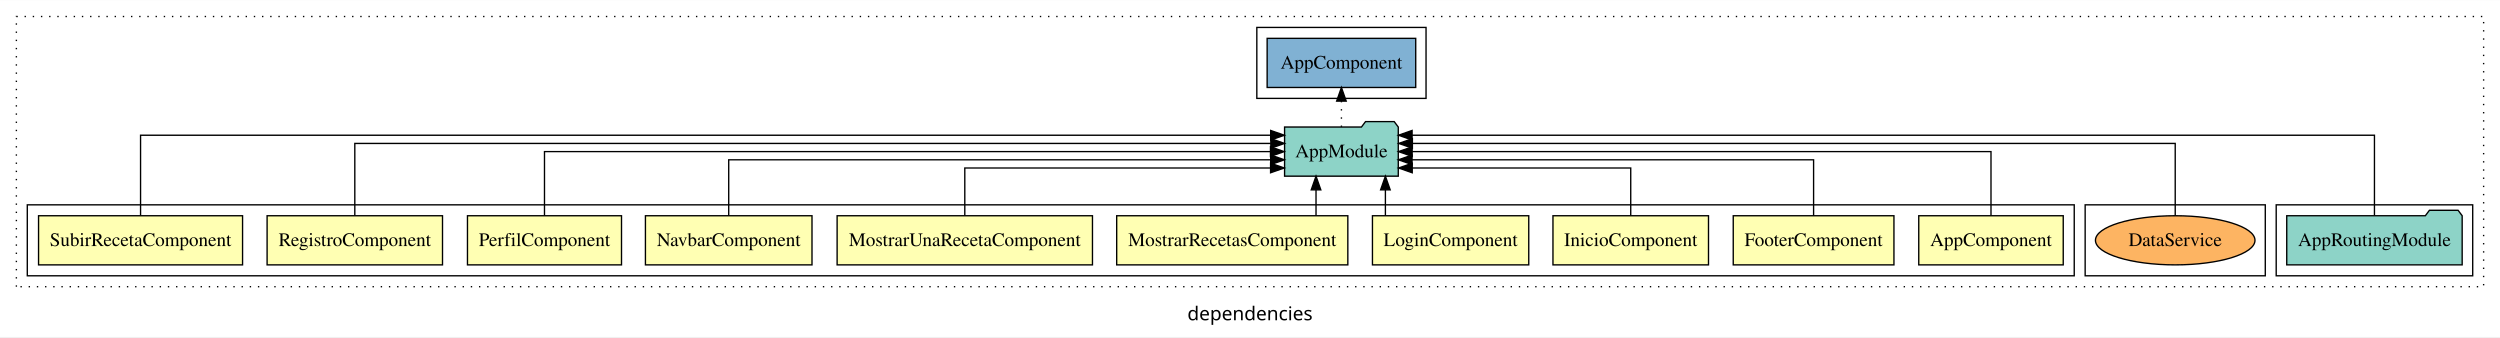
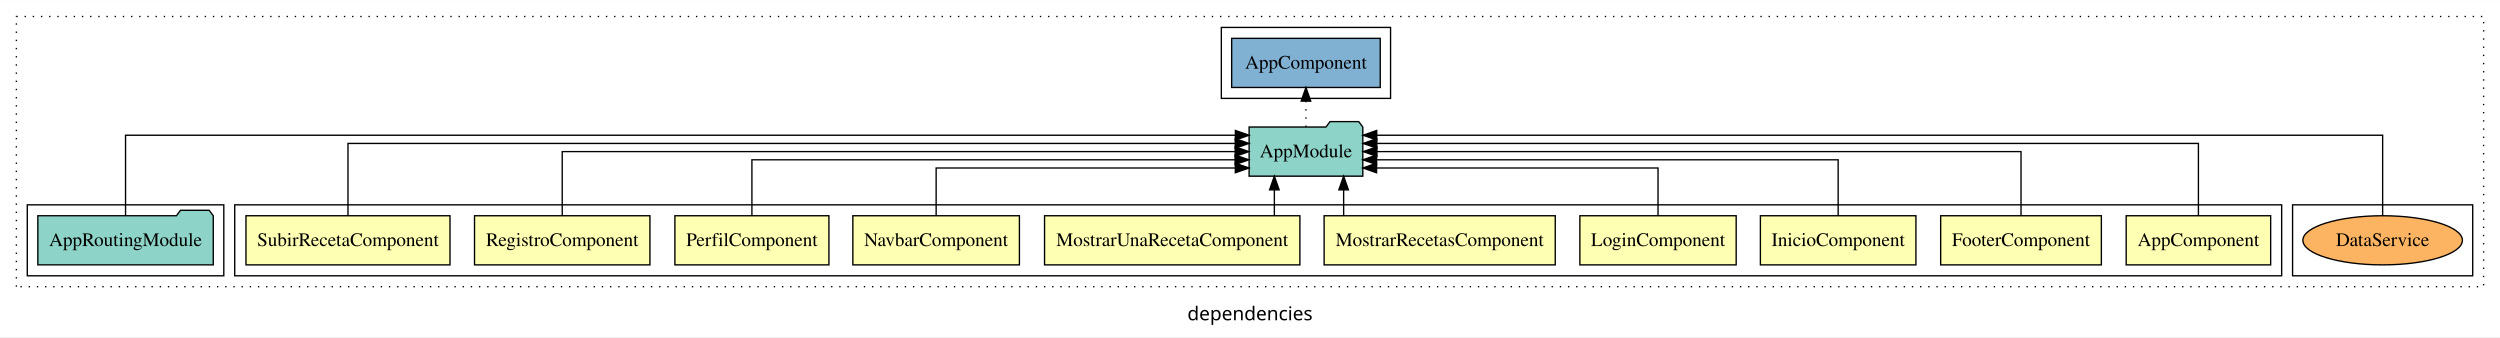
<svg xmlns="http://www.w3.org/2000/svg" width="1832pt" height="247pt" viewBox="0.00 0.00 1832.00 246.80">
  <g id="graph0" class="graph" transform="scale(1 1) rotate(0) translate(4 242.8)">
    <polygon fill="white" stroke="transparent" points="-4,4 -4,-242.8 1828,-242.8 1828,4 -4,4" />
    <text text-anchor="middle" x="912" y="-8.2" font-family="sans-serif" font-size="14.00">dependencies</text>
    <g id="clust1" class="cluster">
      <polygon fill="none" stroke="black" stroke-dasharray="1,5" points="8,-32.8 8,-230.8 1816,-230.8 1816,-32.8 8,-32.8" />
    </g>
-     <g id="clust13" class="cluster">
-       <polygon fill="none" stroke="black" points="1664,-40.8 1664,-92.8 1808,-92.8 1808,-40.8 1664,-40.8" />
+     <g id="clust16" class="cluster">
+       <polygon fill="none" stroke="black" points="1676,-40.8 1676,-92.8 1808,-92.8 1808,-40.8 1676,-40.8" />
    </g>
    <g id="clust15" class="cluster">
-       <polygon fill="none" stroke="black" points="917,-170.8 917,-222.8 1041,-222.8 1041,-170.8 917,-170.8" />
-     </g>
-     <g id="clust16" class="cluster">
-       <polygon fill="none" stroke="black" points="1524,-40.8 1524,-92.8 1656,-92.8 1656,-40.8 1524,-40.8" />
+       <polygon fill="none" stroke="black" points="891,-170.8 891,-222.8 1015,-222.8 1015,-170.8 891,-170.8" />
    </g>
    <g id="clust2" class="cluster">
-       <polygon fill="none" stroke="black" points="16,-40.8 16,-92.8 1516,-92.8 1516,-40.8 16,-40.8" />
+       <polygon fill="none" stroke="black" points="168,-40.8 168,-92.8 1668,-92.8 1668,-40.8 168,-40.8" />
+     </g>
+     <g id="clust13" class="cluster">
+       <polygon fill="none" stroke="black" points="16,-40.8 16,-92.8 160,-92.8 160,-40.8 16,-40.8" />
    </g>
    <g id="node1" class="node">
-       <polygon fill="#ffffb3" stroke="black" points="1507.94,-84.8 1402.06,-84.8 1402.06,-48.8 1507.94,-48.8 1507.94,-84.8" />
-       <text text-anchor="middle" x="1455" y="-62.6" font-family="Times,serif" font-size="14.00">AppComponent</text>
+       <polygon fill="#ffffb3" stroke="black" points="1659.94,-84.8 1554.06,-84.8 1554.06,-48.8 1659.94,-48.8 1659.94,-84.8" />
+       <text text-anchor="middle" x="1607" y="-62.6" font-family="Times,serif" font-size="14.00">AppComponent</text>
    </g>
    <g id="node11" class="node">
-       <polygon fill="#8dd3c7" stroke="black" points="1020.66,-149.8 1017.66,-153.8 996.66,-153.8 993.66,-149.8 937.34,-149.8 937.34,-113.8 1020.66,-113.8 1020.66,-149.8" />
-       <text text-anchor="middle" x="979" y="-127.6" font-family="Times,serif" font-size="14.00">AppModule</text>
+       <polygon fill="#8dd3c7" stroke="black" points="994.66,-149.8 991.66,-153.8 970.66,-153.8 967.66,-149.8 911.34,-149.8 911.34,-113.8 994.66,-113.8 994.66,-149.8" />
+       <text text-anchor="middle" x="953" y="-127.6" font-family="Times,serif" font-size="14.00">AppModule</text>
    </g>
    <g id="edge1" class="edge">
-       <path fill="none" stroke="black" d="M1455,-84.91C1455,-104.14 1455,-131.8 1455,-131.8 1455,-131.8 1030.82,-131.8 1030.82,-131.8" />
-       <polygon fill="black" stroke="black" points="1030.82,-128.3 1020.82,-131.8 1030.82,-135.3 1030.82,-128.3" />
+       <path fill="none" stroke="black" d="M1607,-85.08C1607,-106.12 1607,-137.8 1607,-137.8 1607,-137.8 1004.91,-137.8 1004.91,-137.8" />
+       <polygon fill="black" stroke="black" points="1004.91,-134.3 994.91,-137.8 1004.91,-141.3 1004.91,-134.3" />
    </g>
    <g id="node2" class="node">
-       <polygon fill="#ffffb3" stroke="black" points="1383.88,-84.8 1266.12,-84.8 1266.12,-48.8 1383.88,-48.8 1383.88,-84.8" />
-       <text text-anchor="middle" x="1325" y="-62.6" font-family="Times,serif" font-size="14.00">FooterComponent</text>
+       <polygon fill="#ffffb3" stroke="black" points="1535.88,-84.8 1418.12,-84.8 1418.12,-48.8 1535.88,-48.8 1535.88,-84.8" />
+       <text text-anchor="middle" x="1477" y="-62.6" font-family="Times,serif" font-size="14.00">FooterComponent</text>
    </g>
    <g id="edge2" class="edge">
-       <path fill="none" stroke="black" d="M1325,-84.82C1325,-102.17 1325,-125.8 1325,-125.8 1325,-125.8 1030.74,-125.8 1030.74,-125.8" />
-       <polygon fill="black" stroke="black" points="1030.74,-122.3 1020.74,-125.8 1030.74,-129.3 1030.74,-122.3" />
+       <path fill="none" stroke="black" d="M1477,-84.91C1477,-104.14 1477,-131.8 1477,-131.8 1477,-131.8 1005,-131.8 1005,-131.8" />
+       <polygon fill="black" stroke="black" points="1005,-128.3 995,-131.8 1005,-135.3 1005,-128.3" />
    </g>
    <g id="node3" class="node">
-       <polygon fill="#ffffb3" stroke="black" points="1247.99,-84.8 1134.01,-84.8 1134.01,-48.8 1247.99,-48.8 1247.99,-84.8" />
-       <text text-anchor="middle" x="1191" y="-62.6" font-family="Times,serif" font-size="14.00">InicioComponent</text>
+       <polygon fill="#ffffb3" stroke="black" points="1399.99,-84.8 1286.01,-84.8 1286.01,-48.8 1399.99,-48.8 1399.99,-84.8" />
+       <text text-anchor="middle" x="1343" y="-62.6" font-family="Times,serif" font-size="14.00">InicioComponent</text>
    </g>
    <g id="edge3" class="edge">
-       <path fill="none" stroke="black" d="M1191,-85.04C1191,-100.37 1191,-119.8 1191,-119.8 1191,-119.8 1030.88,-119.8 1030.88,-119.8" />
-       <polygon fill="black" stroke="black" points="1030.88,-116.3 1020.88,-119.8 1030.88,-123.3 1030.88,-116.3" />
+       <path fill="none" stroke="black" d="M1343,-84.82C1343,-102.17 1343,-125.8 1343,-125.8 1343,-125.8 1004.74,-125.8 1004.74,-125.8" />
+       <polygon fill="black" stroke="black" points="1004.74,-122.3 994.74,-125.8 1004.74,-129.3 1004.74,-122.3" />
    </g>
    <g id="node4" class="node">
-       <polygon fill="#ffffb3" stroke="black" points="1116.27,-84.8 1001.73,-84.8 1001.73,-48.8 1116.27,-48.8 1116.27,-84.8" />
-       <text text-anchor="middle" x="1059" y="-62.6" font-family="Times,serif" font-size="14.00">LoginComponent</text>
+       <polygon fill="#ffffb3" stroke="black" points="1268.27,-84.8 1153.73,-84.8 1153.73,-48.8 1268.27,-48.8 1268.27,-84.8" />
+       <text text-anchor="middle" x="1211" y="-62.6" font-family="Times,serif" font-size="14.00">LoginComponent</text>
    </g>
    <g id="edge4" class="edge">
-       <path fill="none" stroke="black" d="M1011.22,-84.91C1011.22,-84.91 1011.22,-103.79 1011.22,-103.79" />
-       <polygon fill="black" stroke="black" points="1007.72,-103.79 1011.22,-113.79 1014.72,-103.79 1007.72,-103.79" />
+       <path fill="none" stroke="black" d="M1211,-85.04C1211,-100.37 1211,-119.8 1211,-119.8 1211,-119.8 1004.74,-119.8 1004.74,-119.8" />
+       <polygon fill="black" stroke="black" points="1004.74,-116.3 994.74,-119.8 1004.74,-123.3 1004.74,-116.3" />
    </g>
    <g id="node5" class="node">
-       <polygon fill="#ffffb3" stroke="black" points="983.69,-84.8 814.31,-84.8 814.31,-48.8 983.69,-48.8 983.69,-84.8" />
-       <text text-anchor="middle" x="899" y="-62.6" font-family="Times,serif" font-size="14.00">MostrarRecetasComponent</text>
+       <polygon fill="#ffffb3" stroke="black" points="1135.69,-84.8 966.31,-84.8 966.31,-48.8 1135.69,-48.8 1135.69,-84.8" />
+       <text text-anchor="middle" x="1051" y="-62.6" font-family="Times,serif" font-size="14.00">MostrarRecetasComponent</text>
    </g>
    <g id="edge5" class="edge">
-       <path fill="none" stroke="black" d="M960.38,-84.91C960.38,-84.91 960.38,-103.79 960.38,-103.79" />
-       <polygon fill="black" stroke="black" points="956.88,-103.79 960.38,-113.79 963.88,-103.79 956.88,-103.79" />
+       <path fill="none" stroke="black" d="M980.62,-84.91C980.62,-84.91 980.62,-103.79 980.62,-103.79" />
+       <polygon fill="black" stroke="black" points="977.12,-103.79 980.62,-113.79 984.12,-103.79 977.12,-103.79" />
    </g>
    <g id="node6" class="node">
-       <polygon fill="#ffffb3" stroke="black" points="796.56,-84.8 609.44,-84.8 609.44,-48.8 796.56,-48.8 796.56,-84.8" />
-       <text text-anchor="middle" x="703" y="-62.6" font-family="Times,serif" font-size="14.00">MostrarUnaRecetaComponent</text>
+       <polygon fill="#ffffb3" stroke="black" points="948.56,-84.8 761.44,-84.8 761.44,-48.8 948.56,-48.8 948.56,-84.8" />
+       <text text-anchor="middle" x="855" y="-62.6" font-family="Times,serif" font-size="14.00">MostrarUnaRecetaComponent</text>
    </g>
    <g id="edge6" class="edge">
-       <path fill="none" stroke="black" d="M703,-85.04C703,-100.37 703,-119.8 703,-119.8 703,-119.8 927.08,-119.8 927.08,-119.8" />
-       <polygon fill="black" stroke="black" points="927.08,-123.3 937.08,-119.8 927.08,-116.3 927.08,-123.3" />
+       <path fill="none" stroke="black" d="M929.85,-84.91C929.85,-84.91 929.85,-103.79 929.85,-103.79" />
+       <polygon fill="black" stroke="black" points="926.35,-103.79 929.85,-113.79 933.35,-103.79 926.35,-103.79" />
    </g>
    <g id="node7" class="node">
-       <polygon fill="#ffffb3" stroke="black" points="591.03,-84.8 468.97,-84.8 468.97,-48.8 591.03,-48.8 591.03,-84.8" />
-       <text text-anchor="middle" x="530" y="-62.6" font-family="Times,serif" font-size="14.00">NavbarComponent</text>
+       <polygon fill="#ffffb3" stroke="black" points="743.03,-84.8 620.97,-84.8 620.97,-48.8 743.03,-48.8 743.03,-84.8" />
+       <text text-anchor="middle" x="682" y="-62.6" font-family="Times,serif" font-size="14.00">NavbarComponent</text>
    </g>
    <g id="edge7" class="edge">
-       <path fill="none" stroke="black" d="M530,-84.82C530,-102.17 530,-125.8 530,-125.8 530,-125.8 927.16,-125.8 927.16,-125.8" />
-       <polygon fill="black" stroke="black" points="927.16,-129.3 937.16,-125.8 927.16,-122.3 927.16,-129.3" />
+       <path fill="none" stroke="black" d="M682,-85.04C682,-100.37 682,-119.8 682,-119.8 682,-119.8 901.25,-119.8 901.25,-119.8" />
+       <polygon fill="black" stroke="black" points="901.25,-123.3 911.25,-119.8 901.25,-116.3 901.25,-123.3" />
    </g>
    <g id="node8" class="node">
-       <polygon fill="#ffffb3" stroke="black" points="451.44,-84.8 338.56,-84.8 338.56,-48.8 451.44,-48.8 451.44,-84.8" />
-       <text text-anchor="middle" x="395" y="-62.6" font-family="Times,serif" font-size="14.00">PerfilComponent</text>
+       <polygon fill="#ffffb3" stroke="black" points="603.44,-84.8 490.56,-84.8 490.56,-48.8 603.44,-48.8 603.44,-84.8" />
+       <text text-anchor="middle" x="547" y="-62.6" font-family="Times,serif" font-size="14.00">PerfilComponent</text>
    </g>
    <g id="edge8" class="edge">
-       <path fill="none" stroke="black" d="M395,-84.91C395,-104.14 395,-131.8 395,-131.8 395,-131.8 927,-131.8 927,-131.8" />
-       <polygon fill="black" stroke="black" points="927,-135.3 937,-131.8 927,-128.3 927,-135.3" />
+       <path fill="none" stroke="black" d="M547,-84.82C547,-102.17 547,-125.8 547,-125.8 547,-125.8 901.08,-125.8 901.08,-125.8" />
+       <polygon fill="black" stroke="black" points="901.08,-129.3 911.08,-125.8 901.08,-122.3 901.08,-129.3" />
    </g>
    <g id="node9" class="node">
-       <polygon fill="#ffffb3" stroke="black" points="320.27,-84.8 191.73,-84.8 191.73,-48.8 320.27,-48.8 320.27,-84.8" />
-       <text text-anchor="middle" x="256" y="-62.6" font-family="Times,serif" font-size="14.00">RegistroComponent</text>
+       <polygon fill="#ffffb3" stroke="black" points="472.27,-84.8 343.73,-84.8 343.73,-48.8 472.27,-48.8 472.27,-84.8" />
+       <text text-anchor="middle" x="408" y="-62.6" font-family="Times,serif" font-size="14.00">RegistroComponent</text>
    </g>
    <g id="edge9" class="edge">
-       <path fill="none" stroke="black" d="M256,-85.08C256,-106.12 256,-137.8 256,-137.8 256,-137.8 927.27,-137.8 927.27,-137.8" />
-       <polygon fill="black" stroke="black" points="927.27,-141.3 937.27,-137.8 927.27,-134.3 927.27,-141.3" />
+       <path fill="none" stroke="black" d="M408,-84.91C408,-104.14 408,-131.8 408,-131.8 408,-131.8 901.14,-131.8 901.14,-131.8" />
+       <polygon fill="black" stroke="black" points="901.14,-135.3 911.14,-131.8 901.14,-128.3 901.14,-135.3" />
    </g>
    <g id="node10" class="node">
-       <polygon fill="#ffffb3" stroke="black" points="173.75,-84.8 24.25,-84.8 24.25,-48.8 173.75,-48.8 173.75,-84.8" />
-       <text text-anchor="middle" x="99" y="-62.6" font-family="Times,serif" font-size="14.00">SubirRecetaComponent</text>
+       <polygon fill="#ffffb3" stroke="black" points="325.75,-84.8 176.25,-84.8 176.25,-48.8 325.75,-48.8 325.75,-84.8" />
+       <text text-anchor="middle" x="251" y="-62.6" font-family="Times,serif" font-size="14.00">SubirRecetaComponent</text>
    </g>
    <g id="edge10" class="edge">
-       <path fill="none" stroke="black" d="M99,-85.05C99,-107.82 99,-143.8 99,-143.8 99,-143.8 927.15,-143.8 927.15,-143.8" />
-       <polygon fill="black" stroke="black" points="927.15,-147.3 937.15,-143.8 927.15,-140.3 927.15,-147.3" />
+       <path fill="none" stroke="black" d="M251,-85.08C251,-106.12 251,-137.8 251,-137.8 251,-137.8 901.19,-137.8 901.19,-137.8" />
+       <polygon fill="black" stroke="black" points="901.19,-141.3 911.19,-137.8 901.19,-134.3 901.19,-141.3" />
    </g>
    <g id="node13" class="node">
-       <polygon fill="#80b1d3" stroke="black" points="1033.44,-214.8 924.56,-214.8 924.56,-178.8 1033.44,-178.8 1033.44,-214.8" />
-       <text text-anchor="middle" x="979" y="-192.6" font-family="Times,serif" font-size="14.00">AppComponent </text>
+       <polygon fill="#80b1d3" stroke="black" points="1007.44,-214.8 898.56,-214.8 898.56,-178.8 1007.44,-178.8 1007.44,-214.8" />
+       <text text-anchor="middle" x="953" y="-192.6" font-family="Times,serif" font-size="14.00">AppComponent </text>
    </g>
    <g id="edge12" class="edge">
-       <path fill="none" stroke="black" stroke-dasharray="1,5" d="M979,-149.91C979,-149.91 979,-168.79 979,-168.79" />
-       <polygon fill="black" stroke="black" points="975.5,-168.79 979,-178.79 982.5,-168.79 975.5,-168.79" />
+       <path fill="none" stroke="black" stroke-dasharray="1,5" d="M953,-149.91C953,-149.91 953,-168.79 953,-168.79" />
+       <polygon fill="black" stroke="black" points="949.5,-168.79 953,-178.79 956.5,-168.79 949.5,-168.79" />
    </g>
    <g id="node12" class="node">
-       <polygon fill="#8dd3c7" stroke="black" points="1800.28,-84.8 1797.28,-88.8 1776.28,-88.8 1773.28,-84.8 1671.72,-84.8 1671.72,-48.8 1800.28,-48.8 1800.28,-84.8" />
-       <text text-anchor="middle" x="1736" y="-62.6" font-family="Times,serif" font-size="14.00">AppRoutingModule</text>
+       <polygon fill="#8dd3c7" stroke="black" points="152.28,-84.8 149.28,-88.8 128.28,-88.8 125.28,-84.8 23.72,-84.8 23.72,-48.8 152.28,-48.8 152.28,-84.8" />
+       <text text-anchor="middle" x="88" y="-62.6" font-family="Times,serif" font-size="14.00">AppRoutingModule</text>
    </g>
    <g id="edge11" class="edge">
-       <path fill="none" stroke="black" d="M1736,-85.05C1736,-107.82 1736,-143.8 1736,-143.8 1736,-143.8 1030.78,-143.8 1030.78,-143.8" />
-       <polygon fill="black" stroke="black" points="1030.78,-140.3 1020.78,-143.8 1030.78,-147.3 1030.78,-140.3" />
+       <path fill="none" stroke="black" d="M88,-85.05C88,-107.82 88,-143.8 88,-143.8 88,-143.8 901.28,-143.8 901.28,-143.8" />
+       <polygon fill="black" stroke="black" points="901.28,-147.3 911.28,-143.8 901.28,-140.3 901.28,-147.3" />
    </g>
    <g id="node14" class="node">
-       <ellipse fill="#fdb462" stroke="black" cx="1590" cy="-66.8" rx="58.45" ry="18" />
-       <text text-anchor="middle" x="1590" y="-62.6" font-family="Times,serif" font-size="14.00">DataService</text>
+       <ellipse fill="#fdb462" stroke="black" cx="1742" cy="-66.8" rx="58.45" ry="18" />
+       <text text-anchor="middle" x="1742" y="-62.6" font-family="Times,serif" font-size="14.00">DataService</text>
    </g>
    <g id="edge13" class="edge">
-       <path fill="none" stroke="black" d="M1590,-85.08C1590,-106.12 1590,-137.8 1590,-137.8 1590,-137.8 1031,-137.8 1031,-137.8" />
-       <polygon fill="black" stroke="black" points="1031,-134.3 1021,-137.8 1031,-141.3 1031,-134.3" />
+       <path fill="none" stroke="black" d="M1742,-85.05C1742,-107.82 1742,-143.8 1742,-143.8 1742,-143.8 1004.86,-143.8 1004.86,-143.8" />
+       <polygon fill="black" stroke="black" points="1004.86,-140.3 994.86,-143.8 1004.86,-147.3 1004.86,-140.3" />
    </g>
  </g>
</svg>
